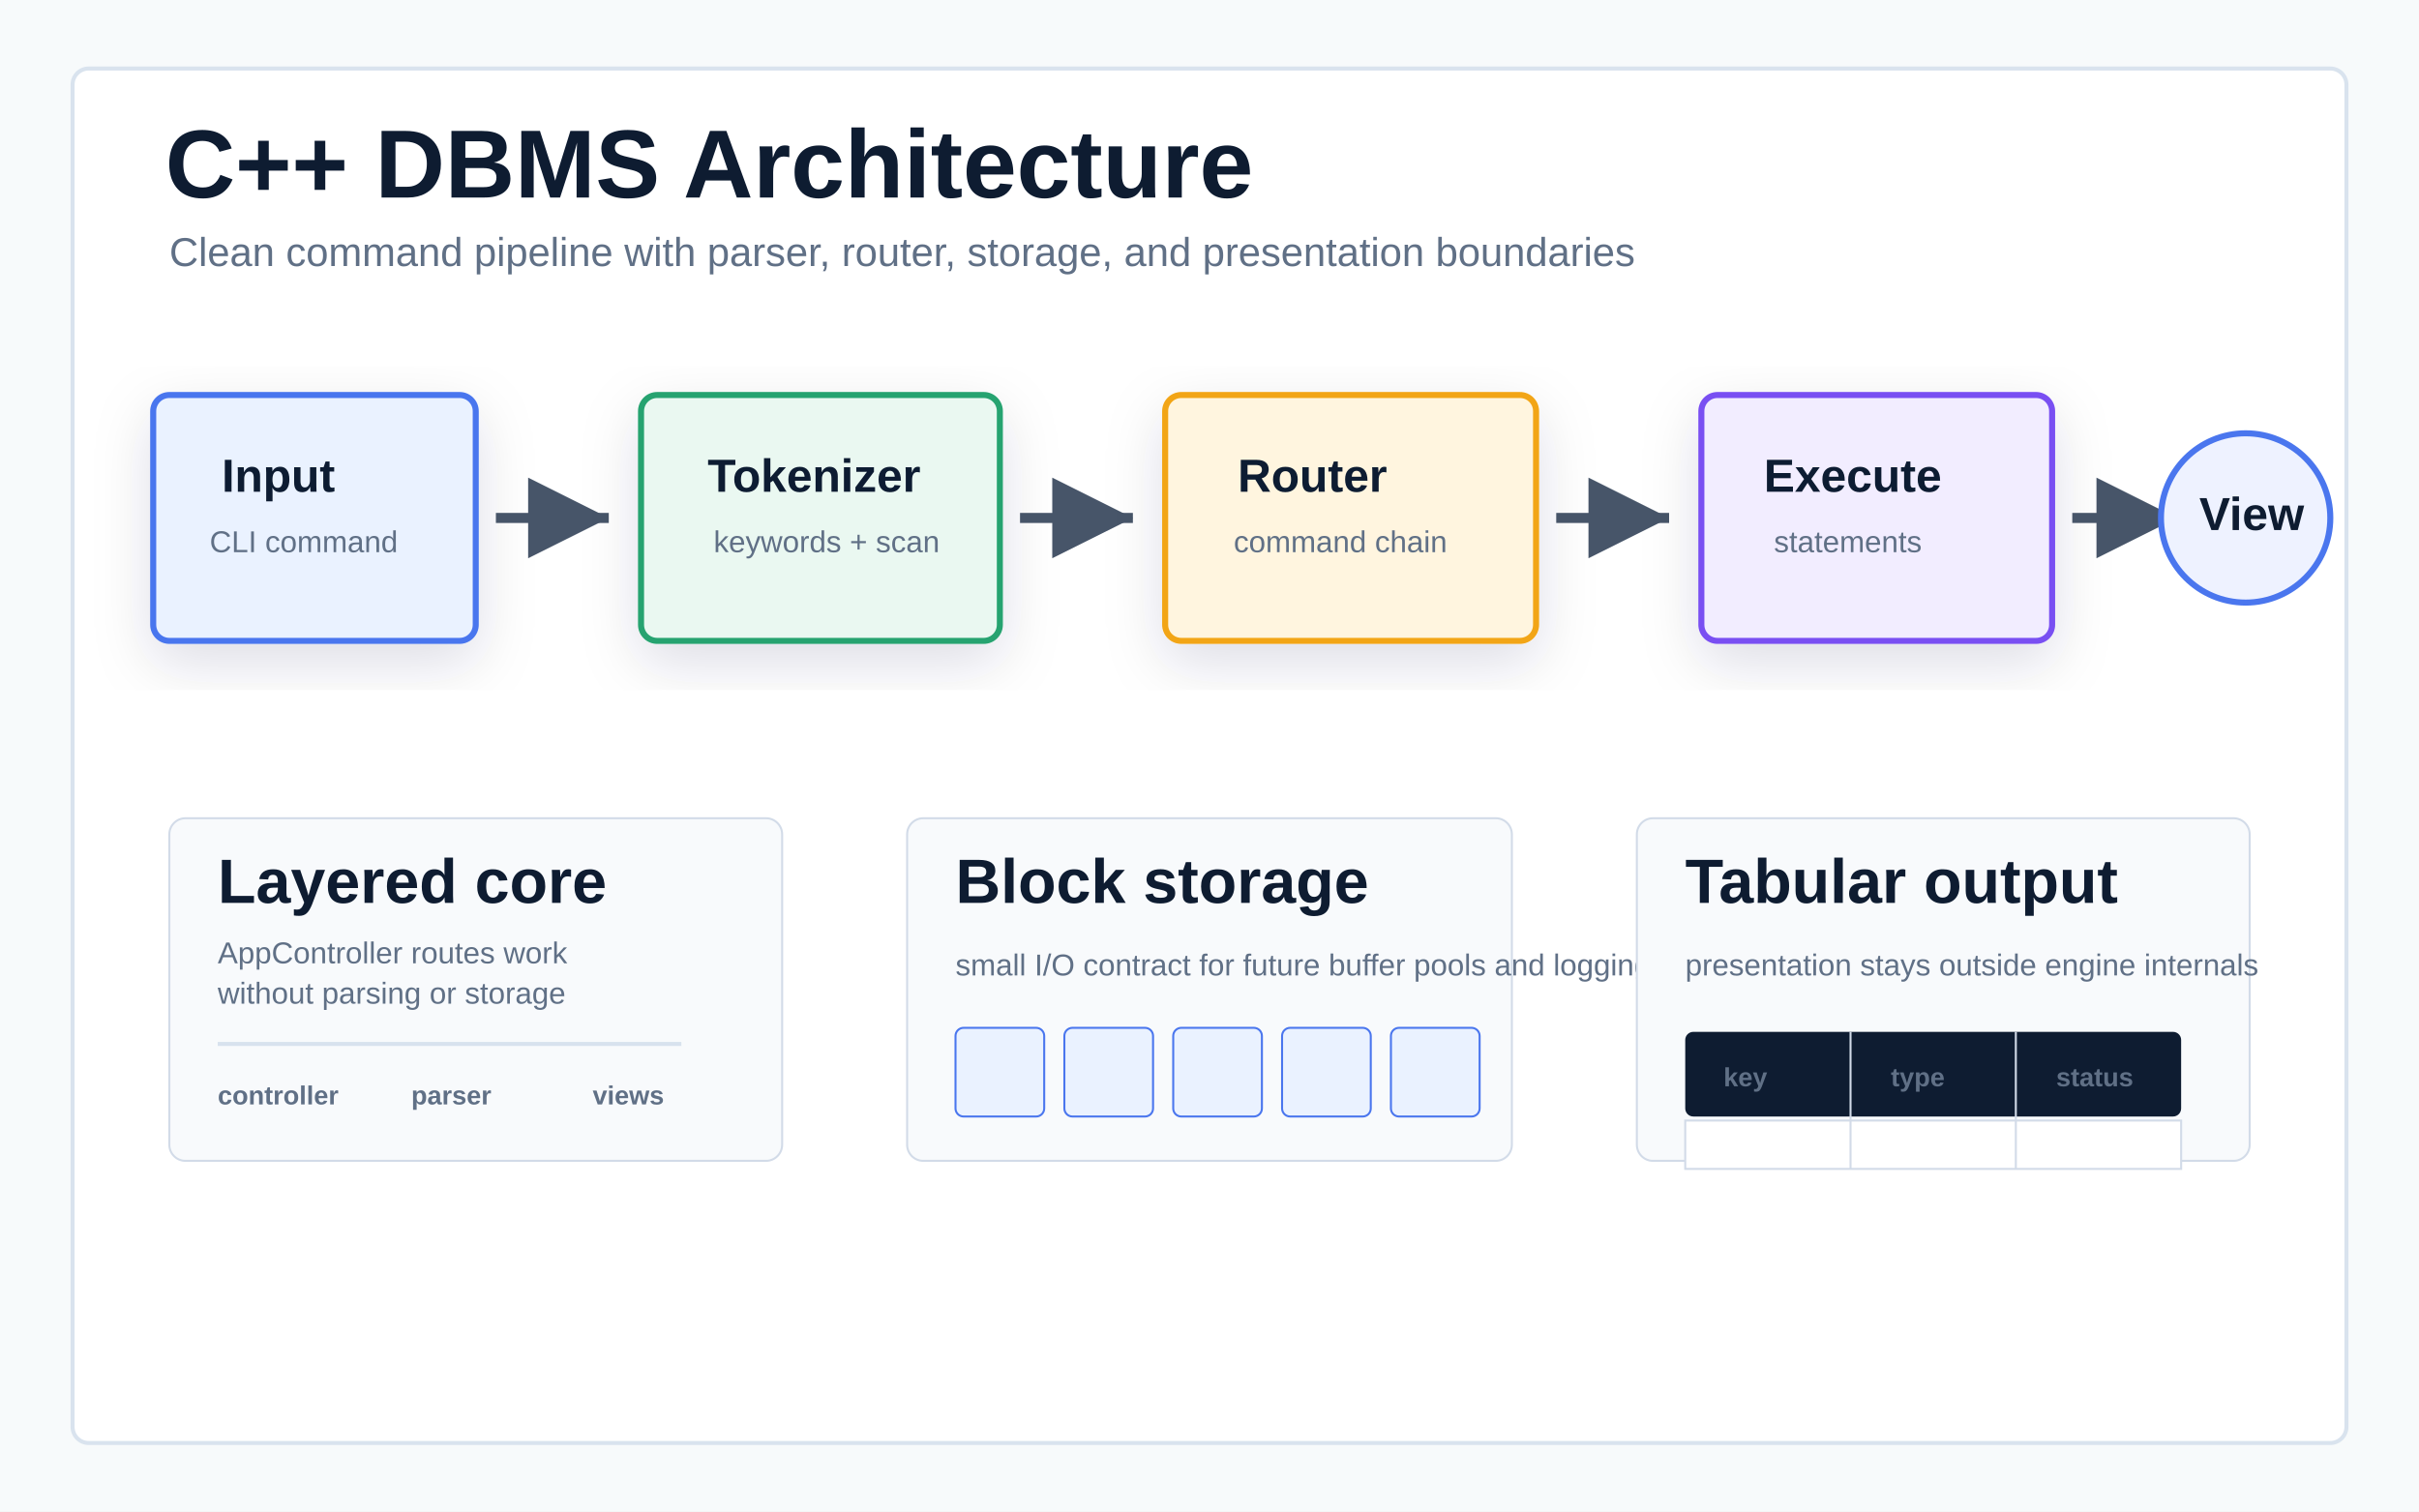
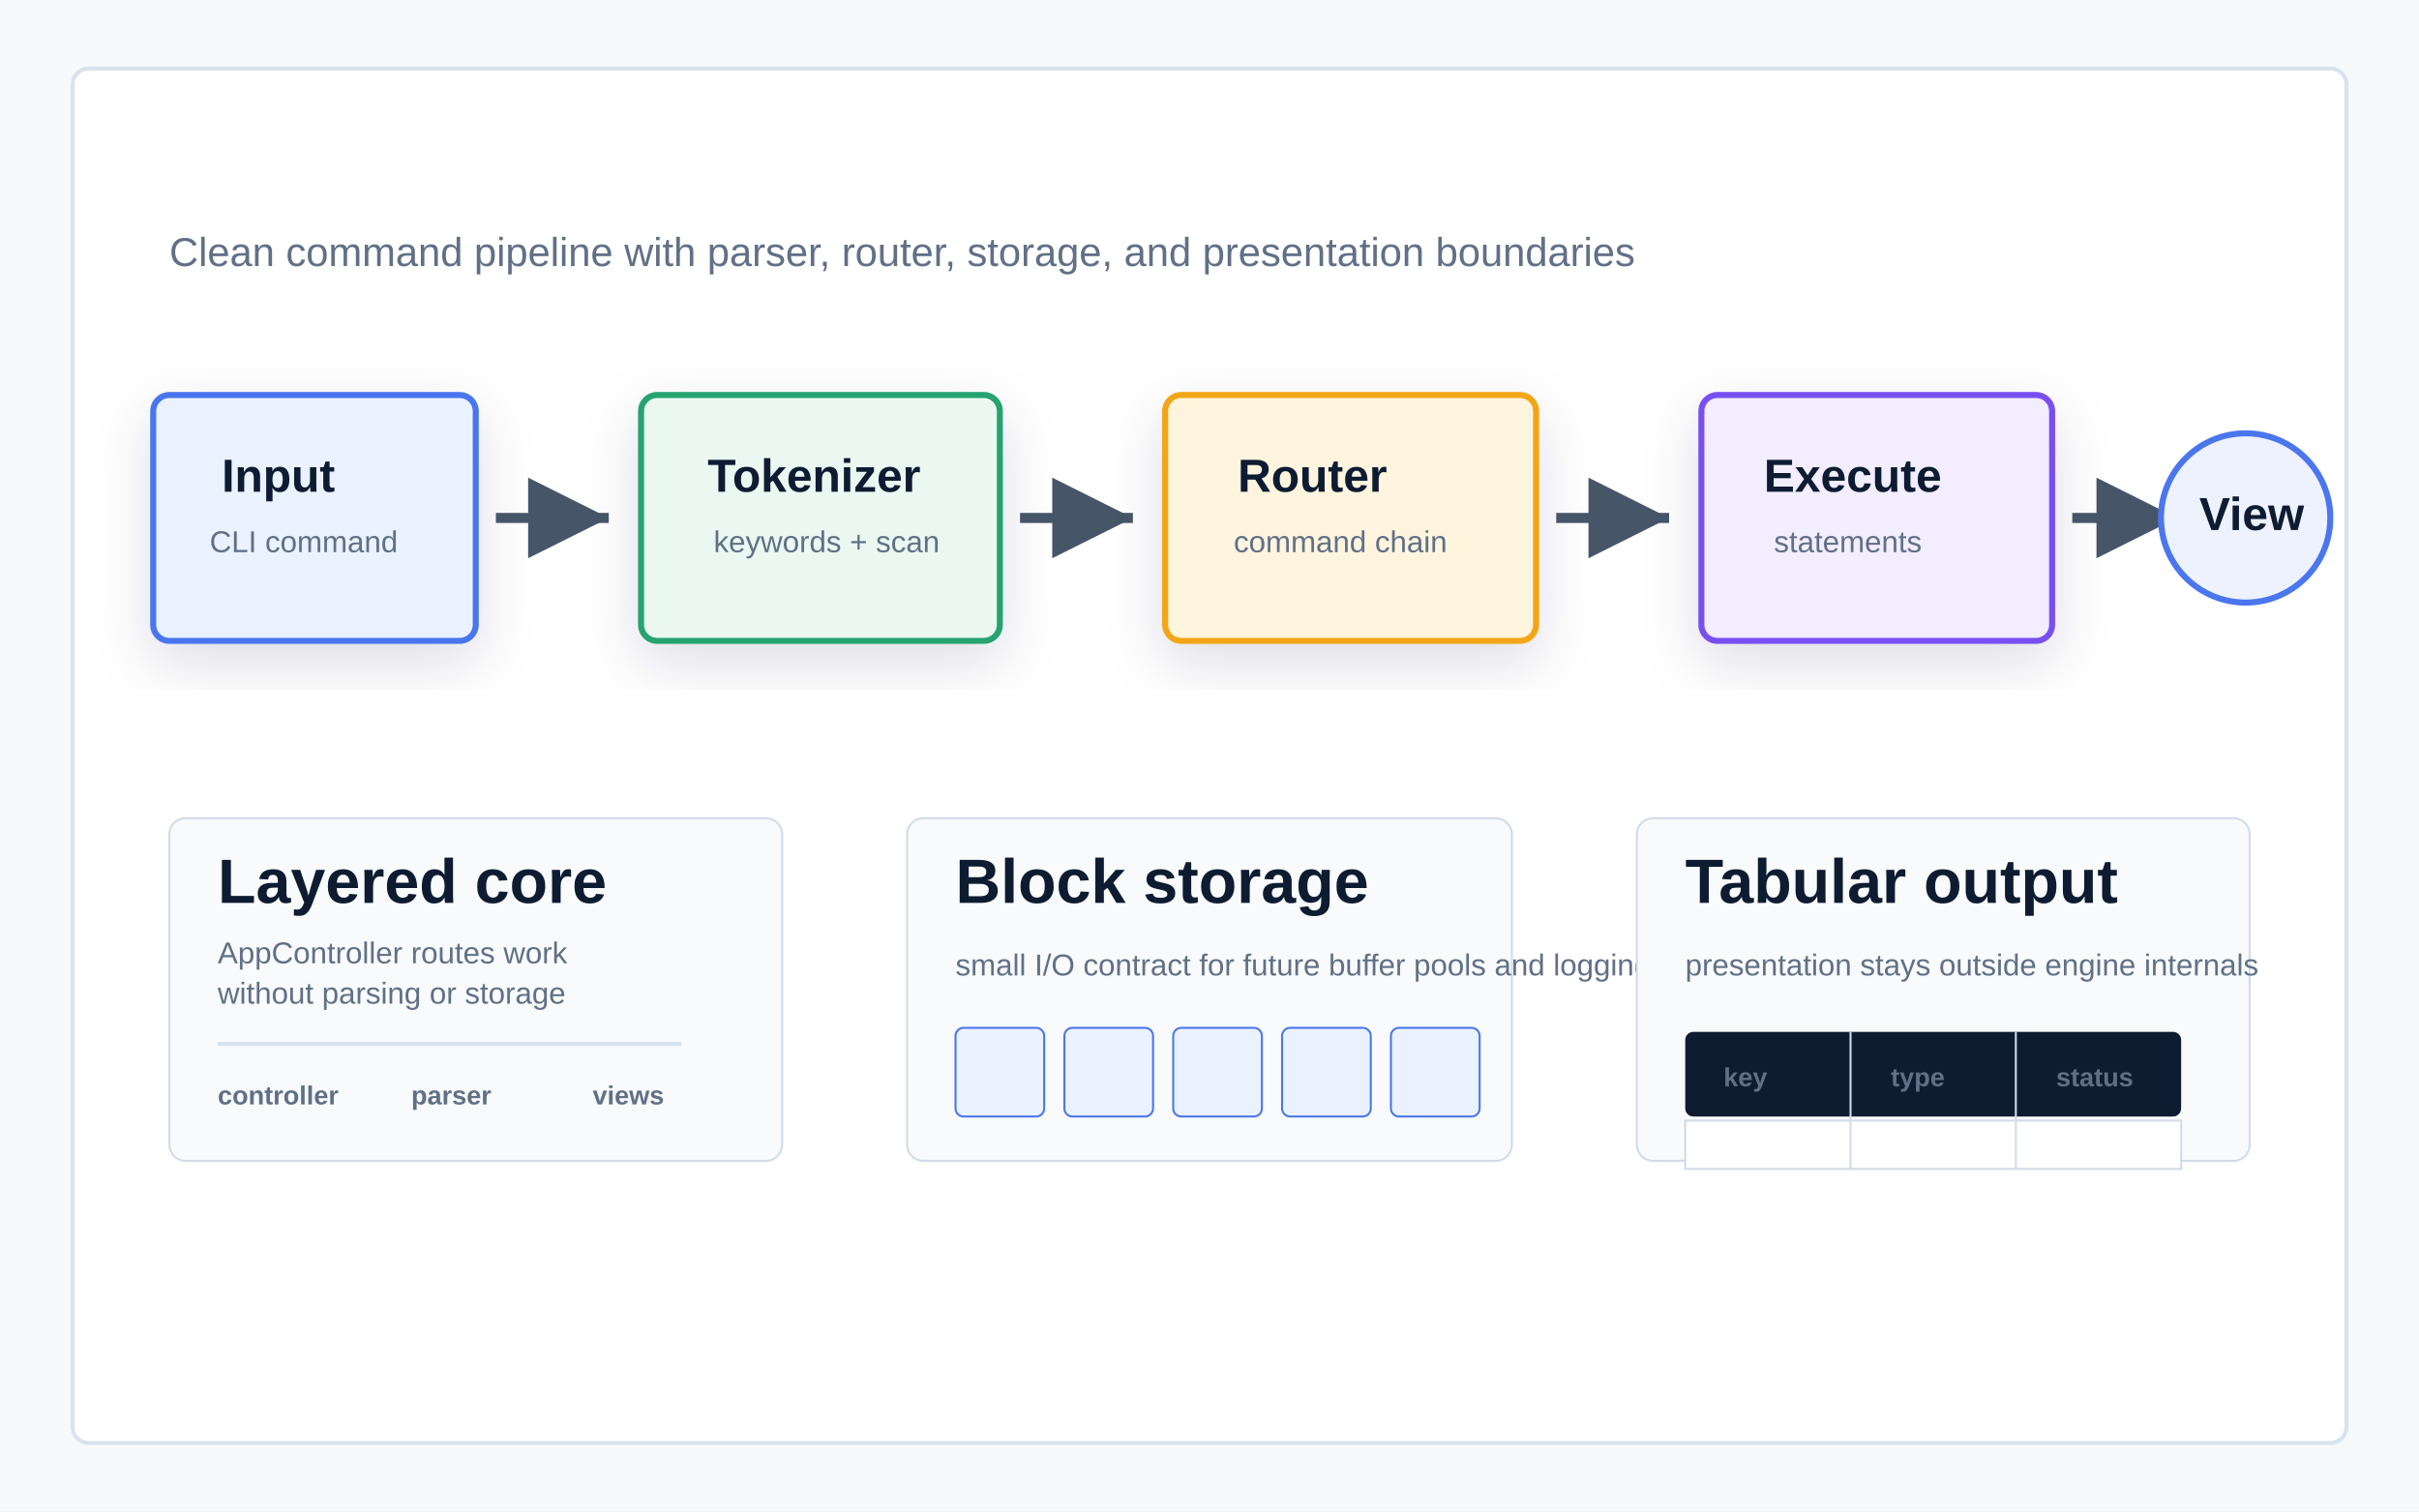
<svg xmlns="http://www.w3.org/2000/svg" viewBox="0 0 1200 750" role="img" aria-labelledby="title desc">
  <defs>
    <filter id="shadow" x="-20%" y="-20%" width="140%" height="140%">
      <feDropShadow dx="0" dy="10" stdDeviation="14" flood-color="#12233f" flood-opacity="0.13" />
    </filter>
    <marker id="arrow" markerWidth="12" markerHeight="12" refX="10" refY="6" orient="auto" markerUnits="strokeWidth">
      <path d="M2 2 L10 6 L2 10 Z" fill="#475569" />
    </marker>
    <style>
      .bg{fill:#f7fafb}
      .panel{fill:#fff;stroke:#d9e3ee;stroke-width:2}
      .title{font:700 48px Poppins,Arial,sans-serif;fill:#0e1c31}
      .sub{font:500 20px Poppins,Arial,sans-serif;fill:#607086}
      .label{font:700 23px Poppins,Arial,sans-serif;fill:#0e1c31}
      .small{font:500 15px Poppins,Arial,sans-serif;fill:#607086}
      .tiny{font:600 13px Poppins,Arial,sans-serif;fill:#607086}
      .metric{font:700 31px Poppins,Arial,sans-serif;fill:#0e1c31}
      .wire{fill:none;stroke:#475569;stroke-width:5;marker-end:url(#arrow)}
    </style>
  </defs>
  <rect class="bg" width="1200" height="750" />
  <rect x="36" y="34" width="1128" height="682" rx="8" class="panel" />
-   <text x="82" y="98" class="title">C++ DBMS Architecture</text>
  <text x="84" y="132" class="sub">Clean command pipeline with parser, router, storage, and presentation boundaries</text>
  <g transform="translate(76 196)" filter="url(#shadow)">
    <rect x="0" y="0" width="160" height="122" rx="8" fill="#eaf2ff" stroke="#4a76ee" stroke-width="3" />
    <text x="34" y="48" class="label">Input</text>
    <text x="28" y="78" class="small">CLI command</text>
  </g>
  <path d="M246 257 L302 257" class="wire" />
  <g transform="translate(318 196)" filter="url(#shadow)">
    <rect x="0" y="0" width="178" height="122" rx="8" fill="#eaf8f1" stroke="#25a36f" stroke-width="3" />
    <text x="33" y="48" class="label">Tokenizer</text>
    <text x="36" y="78" class="small">keywords + scan</text>
  </g>
  <path d="M506 257 L562 257" class="wire" />
  <g transform="translate(578 196)" filter="url(#shadow)">
    <rect x="0" y="0" width="184" height="122" rx="8" fill="#fff5df" stroke="#f2a516" stroke-width="3" />
    <text x="36" y="48" class="label">Router</text>
    <text x="34" y="78" class="small">command chain</text>
  </g>
  <path d="M772 257 L828 257" class="wire" />
  <g transform="translate(844 196)" filter="url(#shadow)">
    <rect x="0" y="0" width="174" height="122" rx="8" fill="#f2edff" stroke="#7950f2" stroke-width="3" />
    <text x="31" y="48" class="label">Execute</text>
    <text x="36" y="78" class="small">statements</text>
  </g>
  <path d="M1028 257 L1080 257" class="wire" />
  <circle cx="1114" cy="257" r="42" fill="#eef2ff" stroke="#4a76ee" stroke-width="3" />
  <text x="1091" y="263" class="label">View</text>
  <g transform="translate(84 406)">
    <rect x="0" y="0" width="304" height="170" rx="8" fill="#f8fafc" stroke="#d2dbe8" />
    <text x="24" y="42" class="metric">Layered core</text>
    <text x="24" y="72" class="small">AppController routes work</text>
    <text x="24" y="92" class="small">without parsing or storage</text>
    <path d="M24 112 H254" stroke="#d8e2ee" stroke-width="2" />
    <text x="24" y="142" class="tiny">controller</text>
    <text x="120" y="142" class="tiny">parser</text>
    <text x="210" y="142" class="tiny">views</text>
  </g>
  <g transform="translate(450 406)">
    <rect x="0" y="0" width="300" height="170" rx="8" fill="#f8fafc" stroke="#d2dbe8" />
    <text x="24" y="42" class="metric">Block storage</text>
    <text x="24" y="78" class="small">small I/O contract for future buffer pools and logging</text>
    <g transform="translate(24 104)" fill="#eaf2ff" stroke="#4a76ee">
      <rect x="0" y="0" width="44" height="44" rx="4" />
      <rect x="54" y="0" width="44" height="44" rx="4" />
      <rect x="108" y="0" width="44" height="44" rx="4" />
      <rect x="162" y="0" width="44" height="44" rx="4" />
      <rect x="216" y="0" width="44" height="44" rx="4" />
    </g>
  </g>
  <g transform="translate(812 406)">
    <rect x="0" y="0" width="304" height="170" rx="8" fill="#f8fafc" stroke="#d2dbe8" />
    <text x="24" y="42" class="metric">Tabular output</text>
    <text x="24" y="78" class="small">presentation stays outside engine internals</text>
    <g transform="translate(24 106)">
      <rect x="0" y="0" width="246" height="42" rx="4" fill="#0e1c31" />
      <rect x="0" y="44" width="246" height="24" fill="#ffffff" stroke="#d2dbe8" />
      <line x1="82" y1="0" x2="82" y2="68" stroke="#d2dbe8" />
      <line x1="164" y1="0" x2="164" y2="68" stroke="#d2dbe8" />
      <text x="19" y="27" class="tiny" fill="#fff">key</text>
      <text x="102" y="27" class="tiny" fill="#fff">type</text>
      <text x="184" y="27" class="tiny" fill="#fff">status</text>
    </g>
  </g>
</svg>
